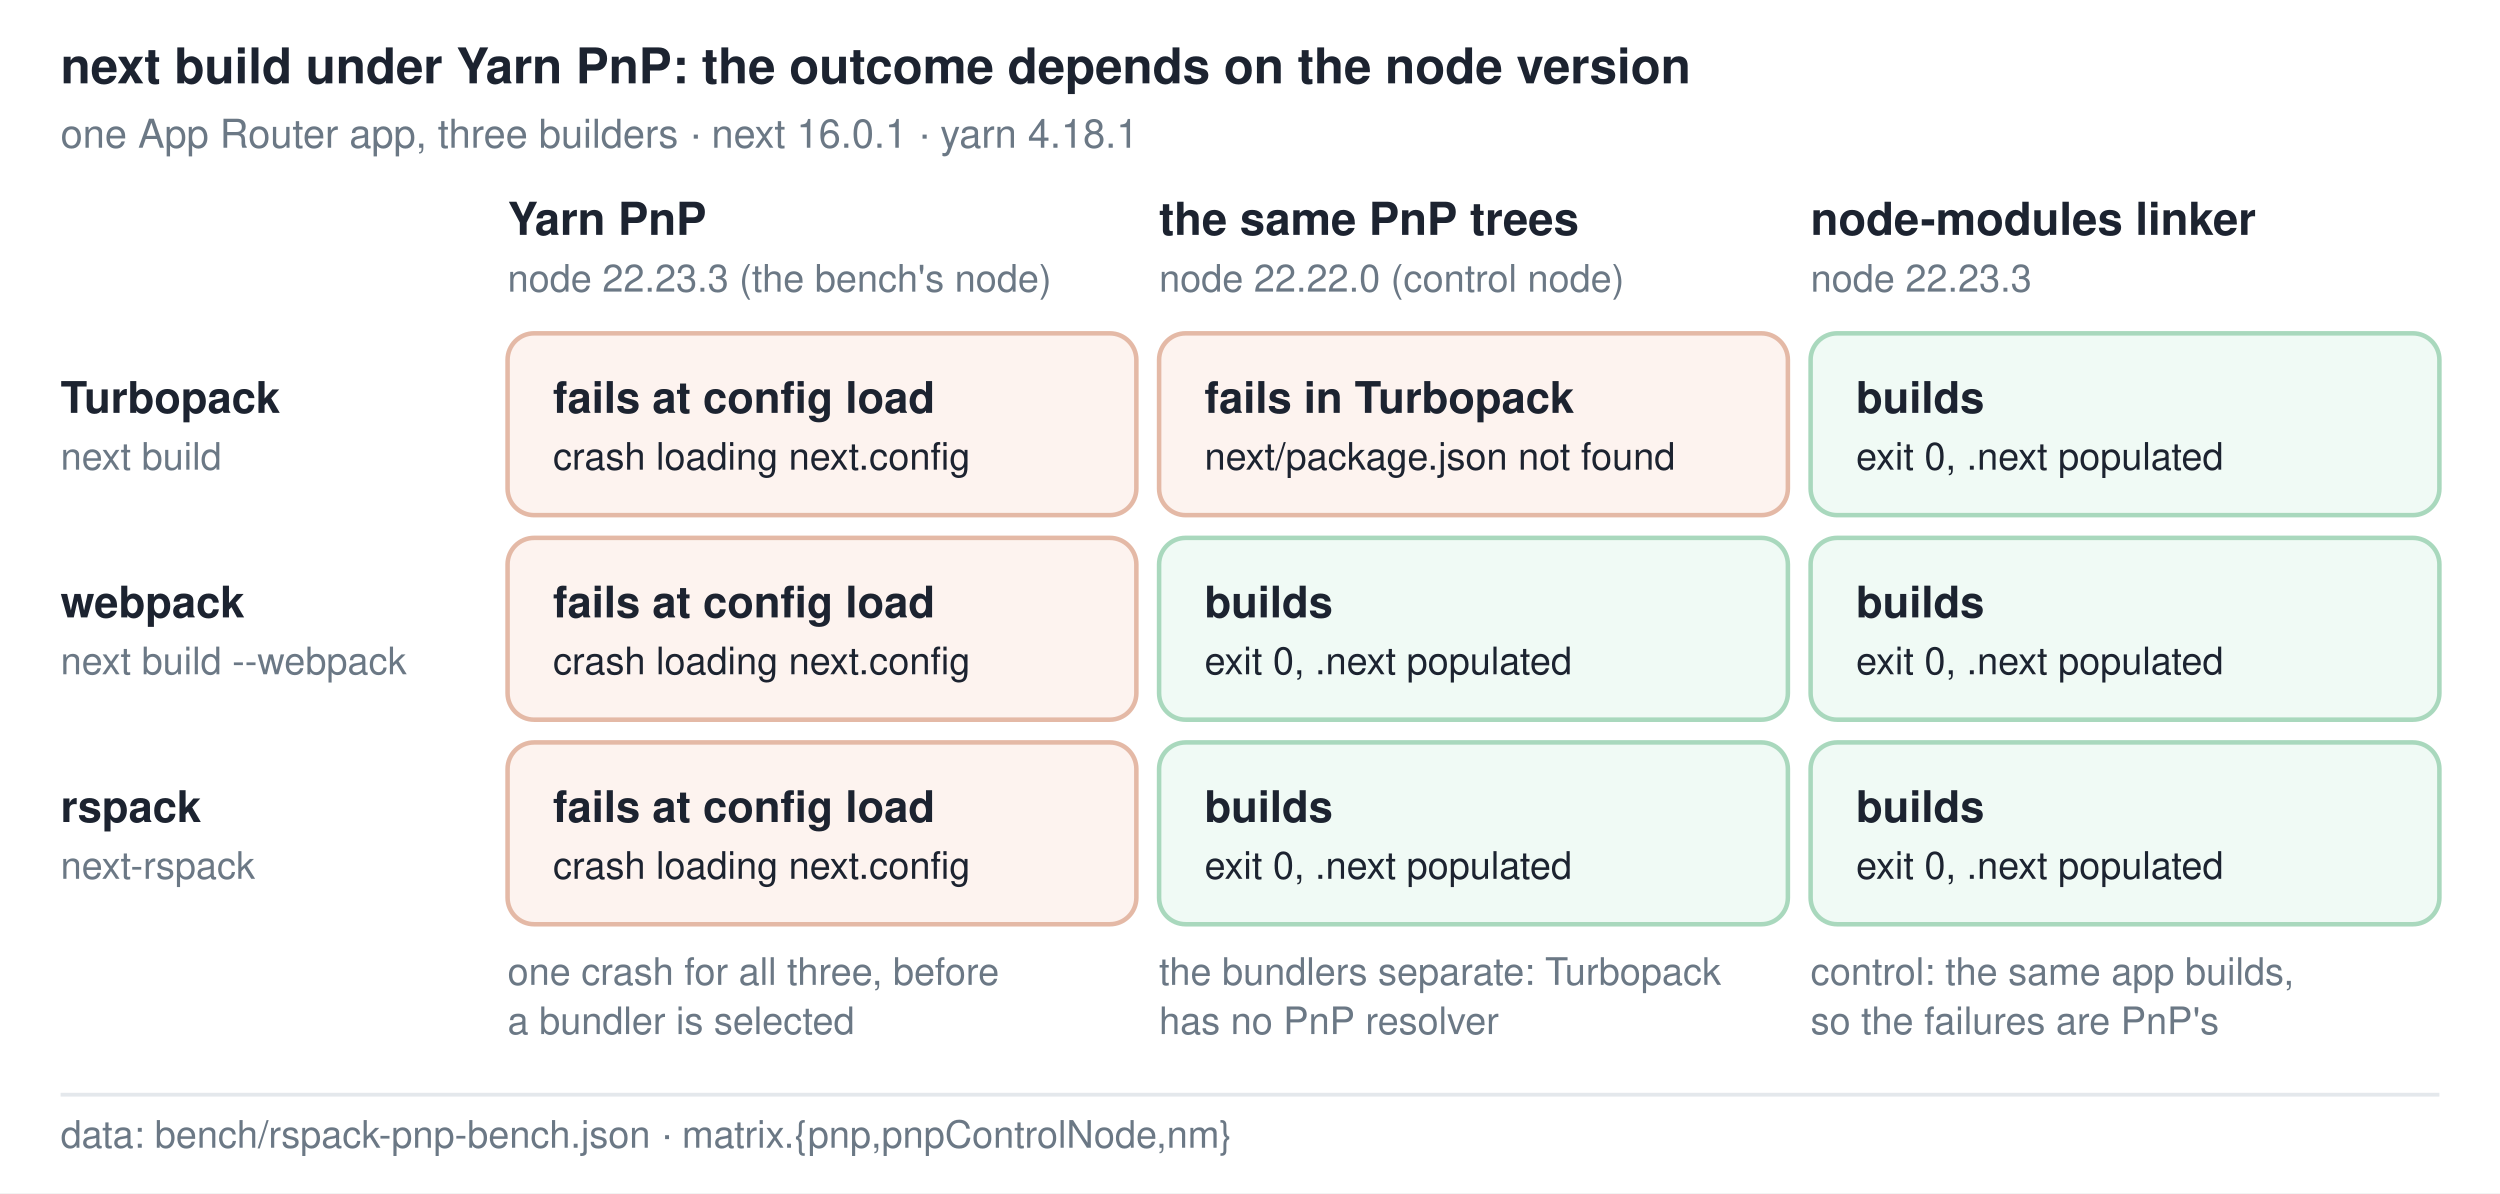
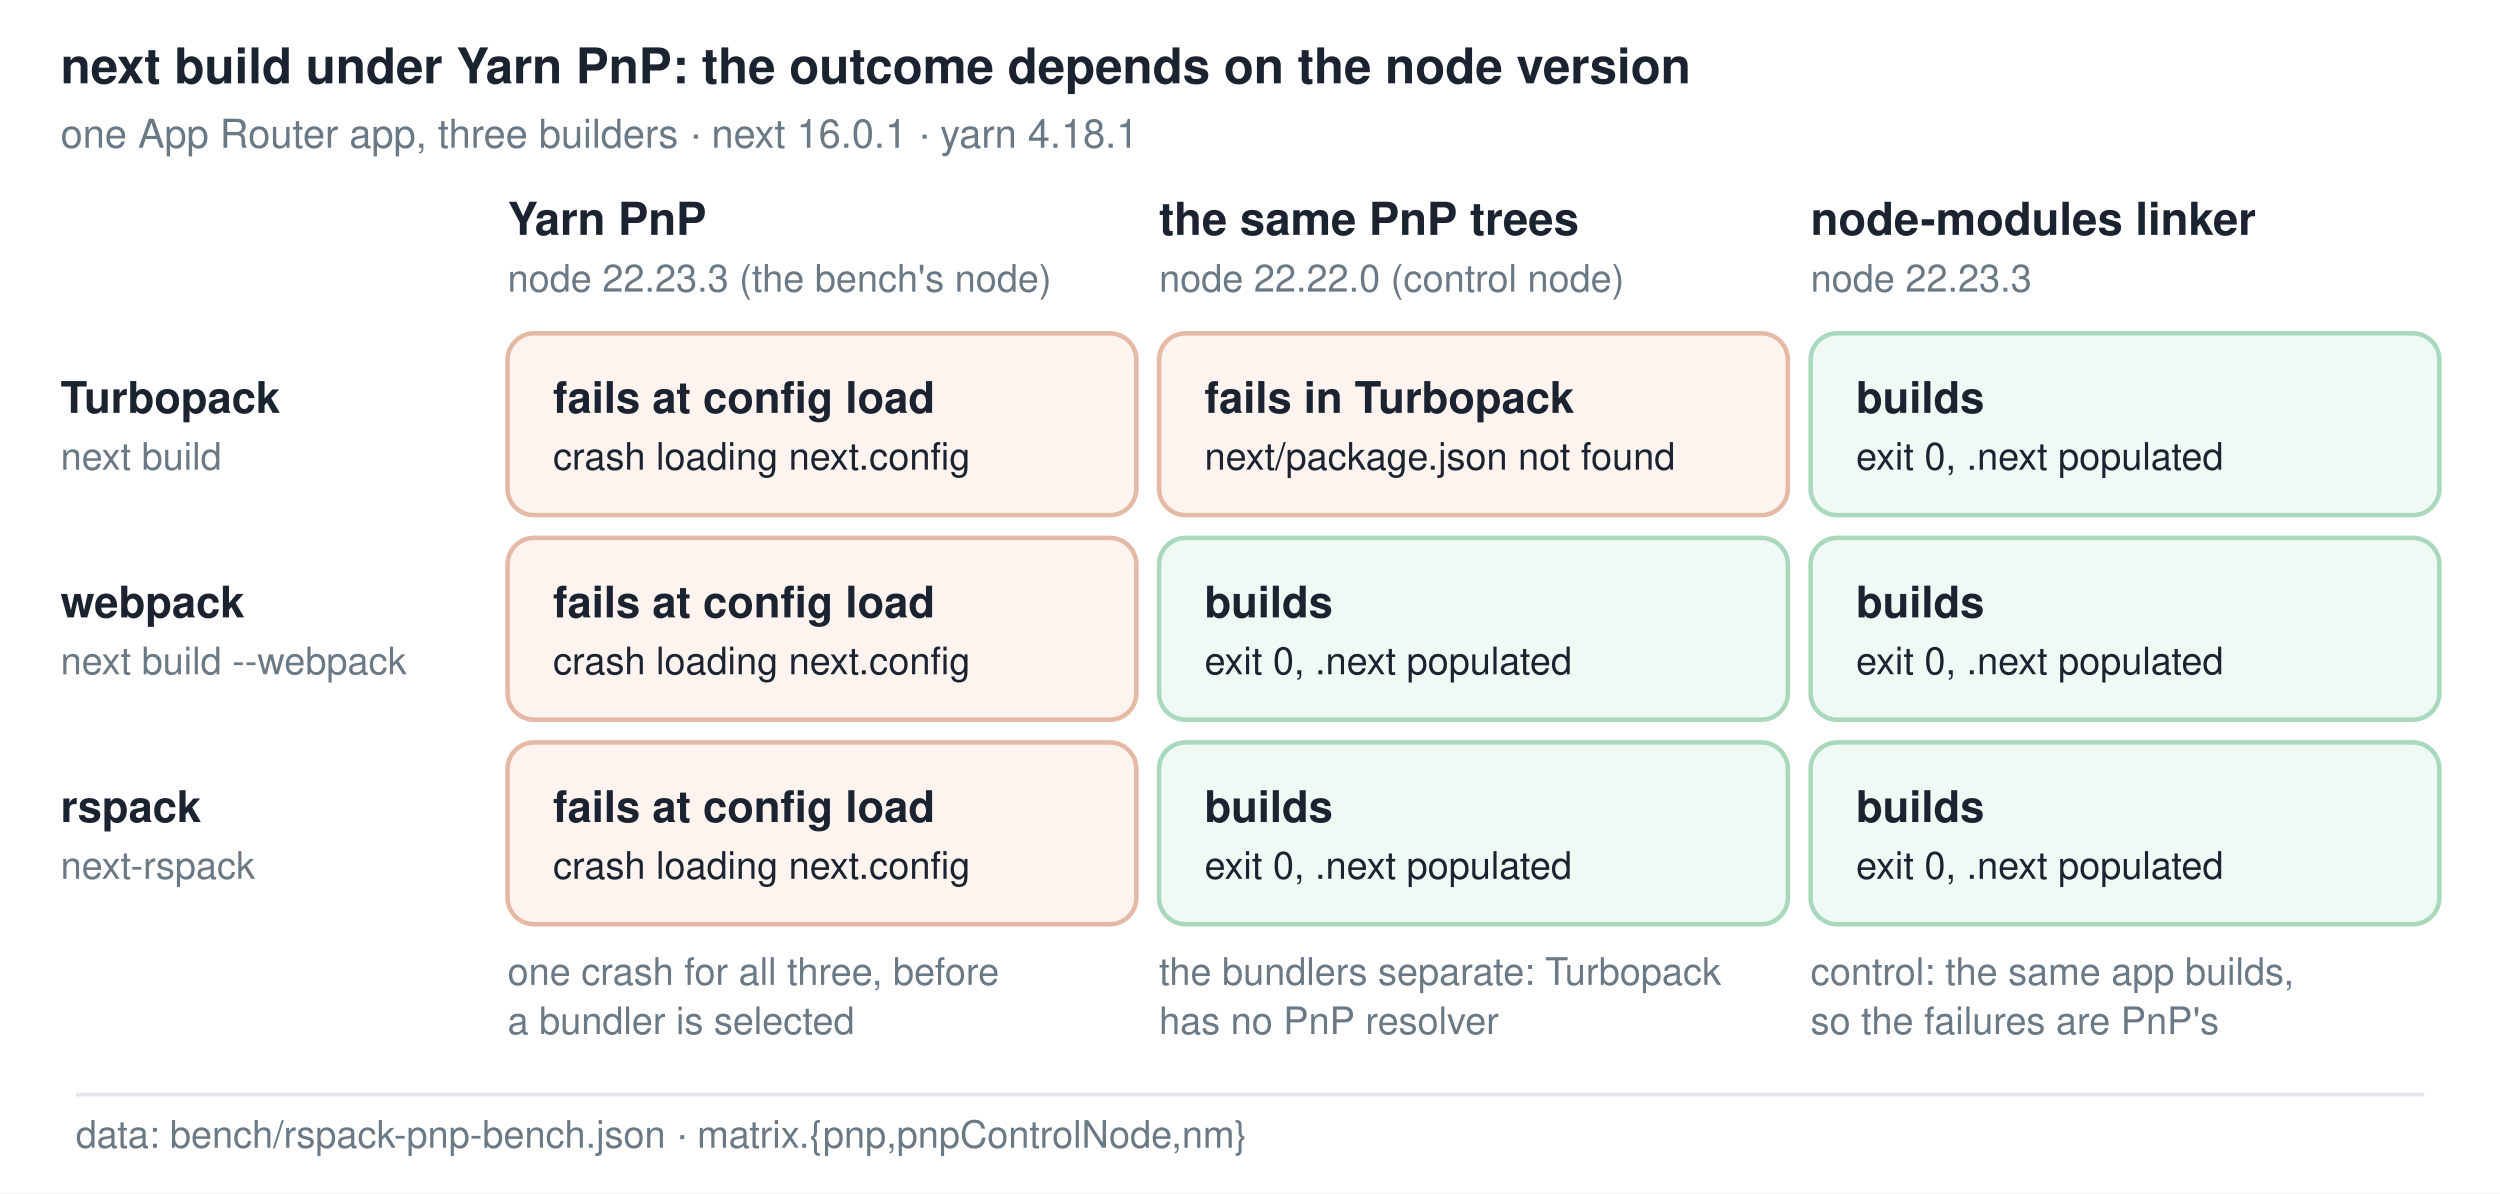
<svg xmlns="http://www.w3.org/2000/svg" width="660" height="315" viewBox="0 0 660 315" role="img" aria-label="next build under Yarn PnP by node version: on node 22.23.3 Turbopack, webpack and rspack all crash while loading next.config, before a bundler is selected; the same PnP trees on node 22.22.0 build with webpack and rspack while Turbopack fails to resolve next/package.json; under the node-modules linker on node 22.23.3 all three build." font-family="system-ui,-apple-system,Segoe UI,Helvetica,Arial,sans-serif" style="font-variant-numeric:tabular-nums">
  <style>@media (prefers-color-scheme: dark){
rect[fill="#ffffff"]{fill:#0d1117}
text[fill="#1c2330"]{fill:#e2e7ec}
text[fill="#6b7885"]{fill:#9aa6b1}
text[fill="#1a73e8"]{fill:#6ba3f5}
line[stroke="#e4e8ec"]{stroke:#2b333c}
rect[stroke="#e4e8ec"]{stroke:#39424c}
rect[fill="#e4e8ec"]{fill:#2b333c}
line[stroke="#6b7885"],path[stroke="#6b7885"],polyline[stroke="#6b7885"]{stroke:#8b98a4}
path[fill="#6b7885"]{fill:#8b98a4}
rect[fill="#eef3fb"]{fill:#1f2f45}rect[stroke="#b9cdec"]{stroke:#3d5a85}
rect[fill="#f0faf5"]{fill:#173029}rect[stroke="#a9d8bd"]{stroke:#2e6b52}
rect[fill="#fdf3ef"]{fill:#331f18}rect[stroke="#e4b9a6"]{stroke:#7a4630}
rect[fill="#fbf6e9"]{fill:#c9a13b;fill-opacity:.14}rect[stroke="#eee3bb"]{stroke:#7a6224}
rect[fill="#e4b9a6"]{fill:#7a4630}
text[fill="#146b3a"]{fill:#5cc48c}
text[fill="#46505b"]{fill:#aab4be}
text[fill="#8f2a23"]{fill:#f0847b}
+ polyline[stroke="#3a4656"]{stroke:#a7b6c8}circle[fill="#3a4656"],rect[fill="#3a4656"]{fill:#a7b6c8}
+ text[fill="#3a4656"]{fill:#a7b6c8}
}</style>
  <rect width="660" height="315" fill="#ffffff" />
  <text x="16" y="22" font-size="13" fill="#1c2330" font-weight="600">next build under Yarn PnP: the outcome depends on the node version</text>
  <text x="16" y="39" font-size="10.5" fill="#6b7885">one App Router app, three builders · next 16.0.1 · yarn 4.18.1</text>
  <text x="16" y="109" font-size="11.5" fill="#1c2330" font-weight="600">Turbopack</text>
  <text x="16" y="124" font-size="10" fill="#6b7885">next build</text>
  <text x="16" y="163" font-size="11.5" fill="#1c2330" font-weight="600">webpack</text>
  <text x="16" y="178" font-size="10" fill="#6b7885">next build --webpack</text>
  <text x="16" y="217" font-size="11.5" fill="#1c2330" font-weight="600">rspack</text>
  <text x="16" y="232" font-size="10" fill="#6b7885">next-rspack</text>
  <text x="134" y="62" font-size="12" fill="#1c2330" font-weight="600">Yarn PnP</text>
  <text x="134" y="77" font-size="10" fill="#6b7885">node 22.23.3 (the bench's node)</text>
  <rect x="134" y="88" width="166" height="48" rx="7" fill="#fdf3ef" stroke="#e4b9a6" stroke-width="1.2" />
  <text x="146" y="109" font-size="11.5" fill="#1c2330" font-weight="600">fails at config load</text>
  <text x="146" y="124" font-size="10" fill="#1c2330">crash loading next.config</text>
  <rect x="134" y="142" width="166" height="48" rx="7" fill="#fdf3ef" stroke="#e4b9a6" stroke-width="1.2" />
  <text x="146" y="163" font-size="11.5" fill="#1c2330" font-weight="600">fails at config load</text>
  <text x="146" y="178" font-size="10" fill="#1c2330">crash loading next.config</text>
  <rect x="134" y="196" width="166" height="48" rx="7" fill="#fdf3ef" stroke="#e4b9a6" stroke-width="1.2" />
  <text x="146" y="217" font-size="11.5" fill="#1c2330" font-weight="600">fails at config load</text>
  <text x="146" y="232" font-size="10" fill="#1c2330">crash loading next.config</text>
  <text x="134" y="260" font-size="10" fill="#6b7885">one crash for all three, before</text>
  <text x="134" y="273" font-size="10" fill="#6b7885">a bundler is selected</text>
  <text x="306" y="62" font-size="12" fill="#1c2330" font-weight="600">the same PnP trees</text>
  <text x="306" y="77" font-size="10" fill="#6b7885">node 22.22.0 (control node)</text>
  <rect x="306" y="88" width="166" height="48" rx="7" fill="#fdf3ef" stroke="#e4b9a6" stroke-width="1.2" />
  <text x="318" y="109" font-size="11.5" fill="#1c2330" font-weight="600">fails in Turbopack</text>
  <text x="318" y="124" font-size="10" fill="#1c2330">next/package.json not found</text>
  <rect x="306" y="142" width="166" height="48" rx="7" fill="#f0faf5" stroke="#a9d8bd" stroke-width="1.2" />
  <text x="318" y="163" font-size="11.5" fill="#1c2330" font-weight="600">builds</text>
  <text x="318" y="178" font-size="10" fill="#1c2330">exit 0, .next populated</text>
  <rect x="306" y="196" width="166" height="48" rx="7" fill="#f0faf5" stroke="#a9d8bd" stroke-width="1.2" />
  <text x="318" y="217" font-size="11.5" fill="#1c2330" font-weight="600">builds</text>
  <text x="318" y="232" font-size="10" fill="#1c2330">exit 0, .next populated</text>
  <text x="306" y="260" font-size="10" fill="#6b7885">the bundlers separate: Turbopack</text>
  <text x="306" y="273" font-size="10" fill="#6b7885">has no PnP resolver</text>
  <text x="478" y="62" font-size="12" fill="#1c2330" font-weight="600">node-modules linker</text>
  <text x="478" y="77" font-size="10" fill="#6b7885">node 22.23.3</text>
  <rect x="478" y="88" width="166" height="48" rx="7" fill="#f0faf5" stroke="#a9d8bd" stroke-width="1.2" />
  <text x="490" y="109" font-size="11.5" fill="#1c2330" font-weight="600">builds</text>
  <text x="490" y="124" font-size="10" fill="#1c2330">exit 0, .next populated</text>
  <rect x="478" y="142" width="166" height="48" rx="7" fill="#f0faf5" stroke="#a9d8bd" stroke-width="1.2" />
  <text x="490" y="163" font-size="11.5" fill="#1c2330" font-weight="600">builds</text>
  <text x="490" y="178" font-size="10" fill="#1c2330">exit 0, .next populated</text>
  <rect x="478" y="196" width="166" height="48" rx="7" fill="#f0faf5" stroke="#a9d8bd" stroke-width="1.2" />
  <text x="490" y="217" font-size="11.5" fill="#1c2330" font-weight="600">builds</text>
  <text x="490" y="232" font-size="10" fill="#1c2330">exit 0, .next populated</text>
  <text x="478" y="260" font-size="10" fill="#6b7885">control: the same app builds,</text>
  <text x="478" y="273" font-size="10" fill="#6b7885">so the failures are PnP's</text>
-   <line x1="16" y1="289" x2="644" y2="289" stroke="#e4e8ec" />
-   <text x="16" y="303" font-size="10" fill="#6b7885">data: bench/rspack-pnp-bench.json · matrix.{pnp,pnpControlNode,nm}</text>
+   <line x1="20" y1="289" x2="640" y2="289" stroke="#e4e8ec" />
+   <text x="20" y="303" font-size="10" fill="#6b7885">data: bench/rspack-pnp-bench.json · matrix.{pnp,pnpControlNode,nm}</text>
</svg>
